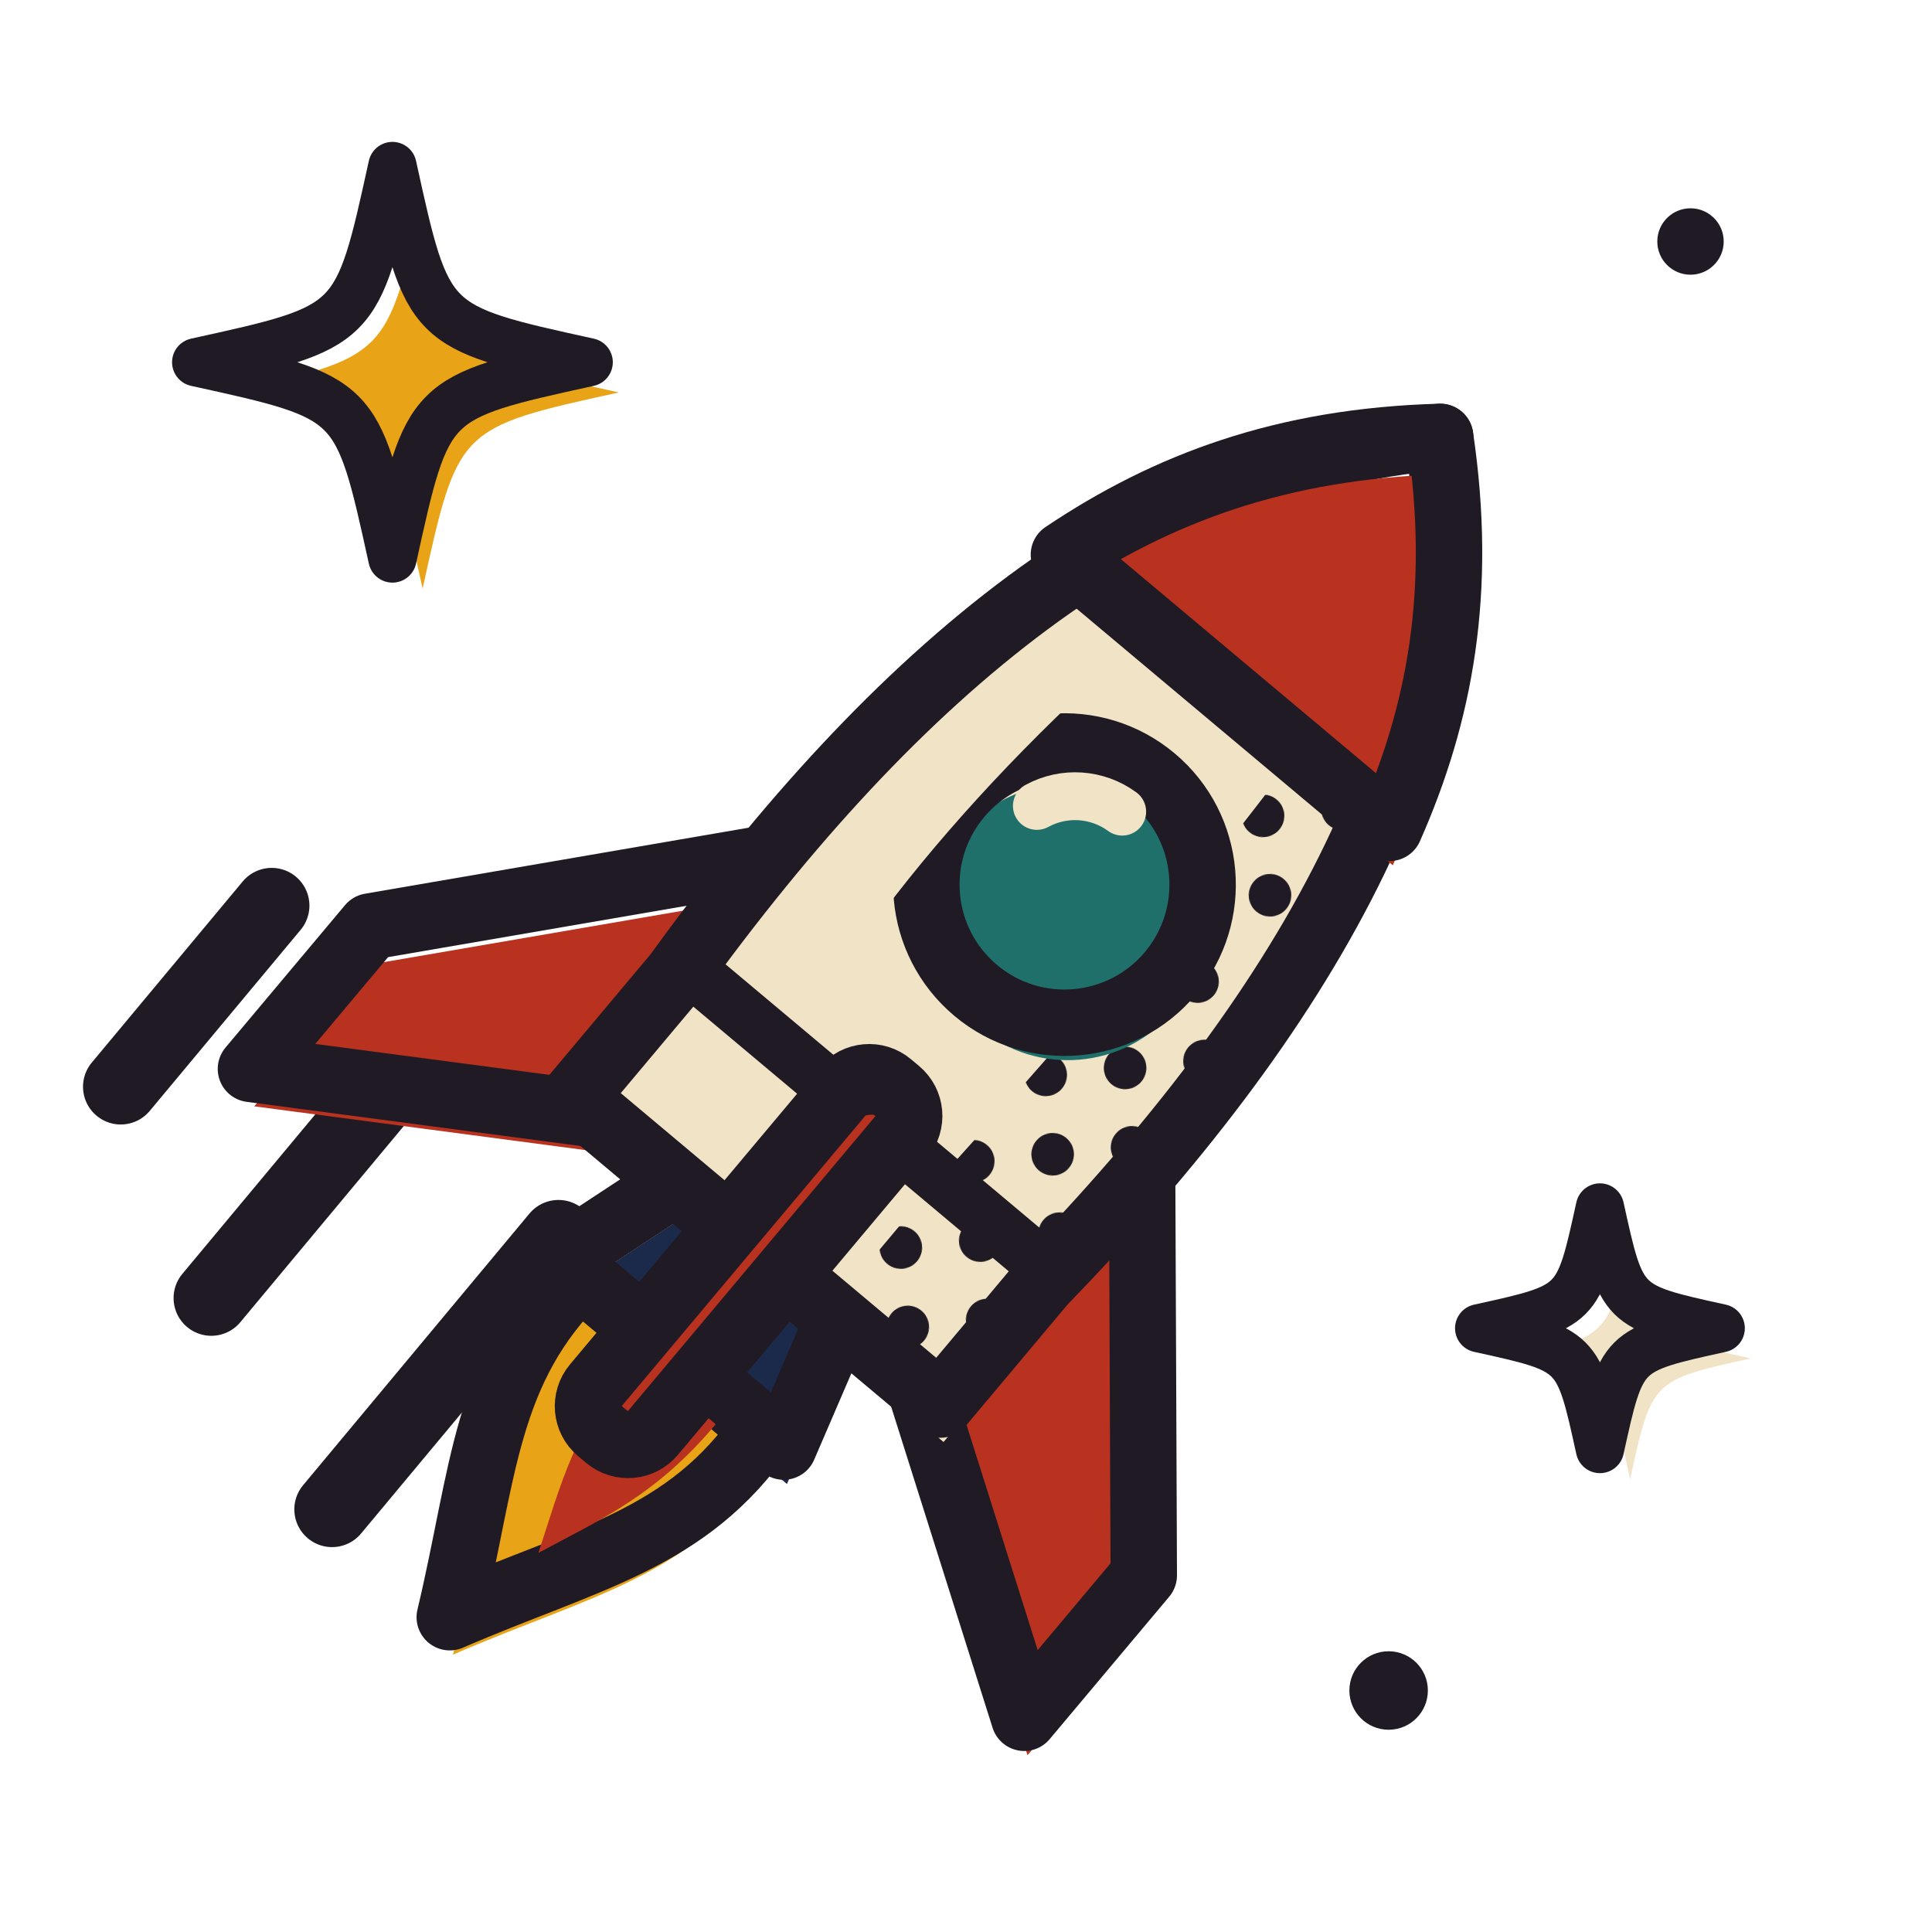
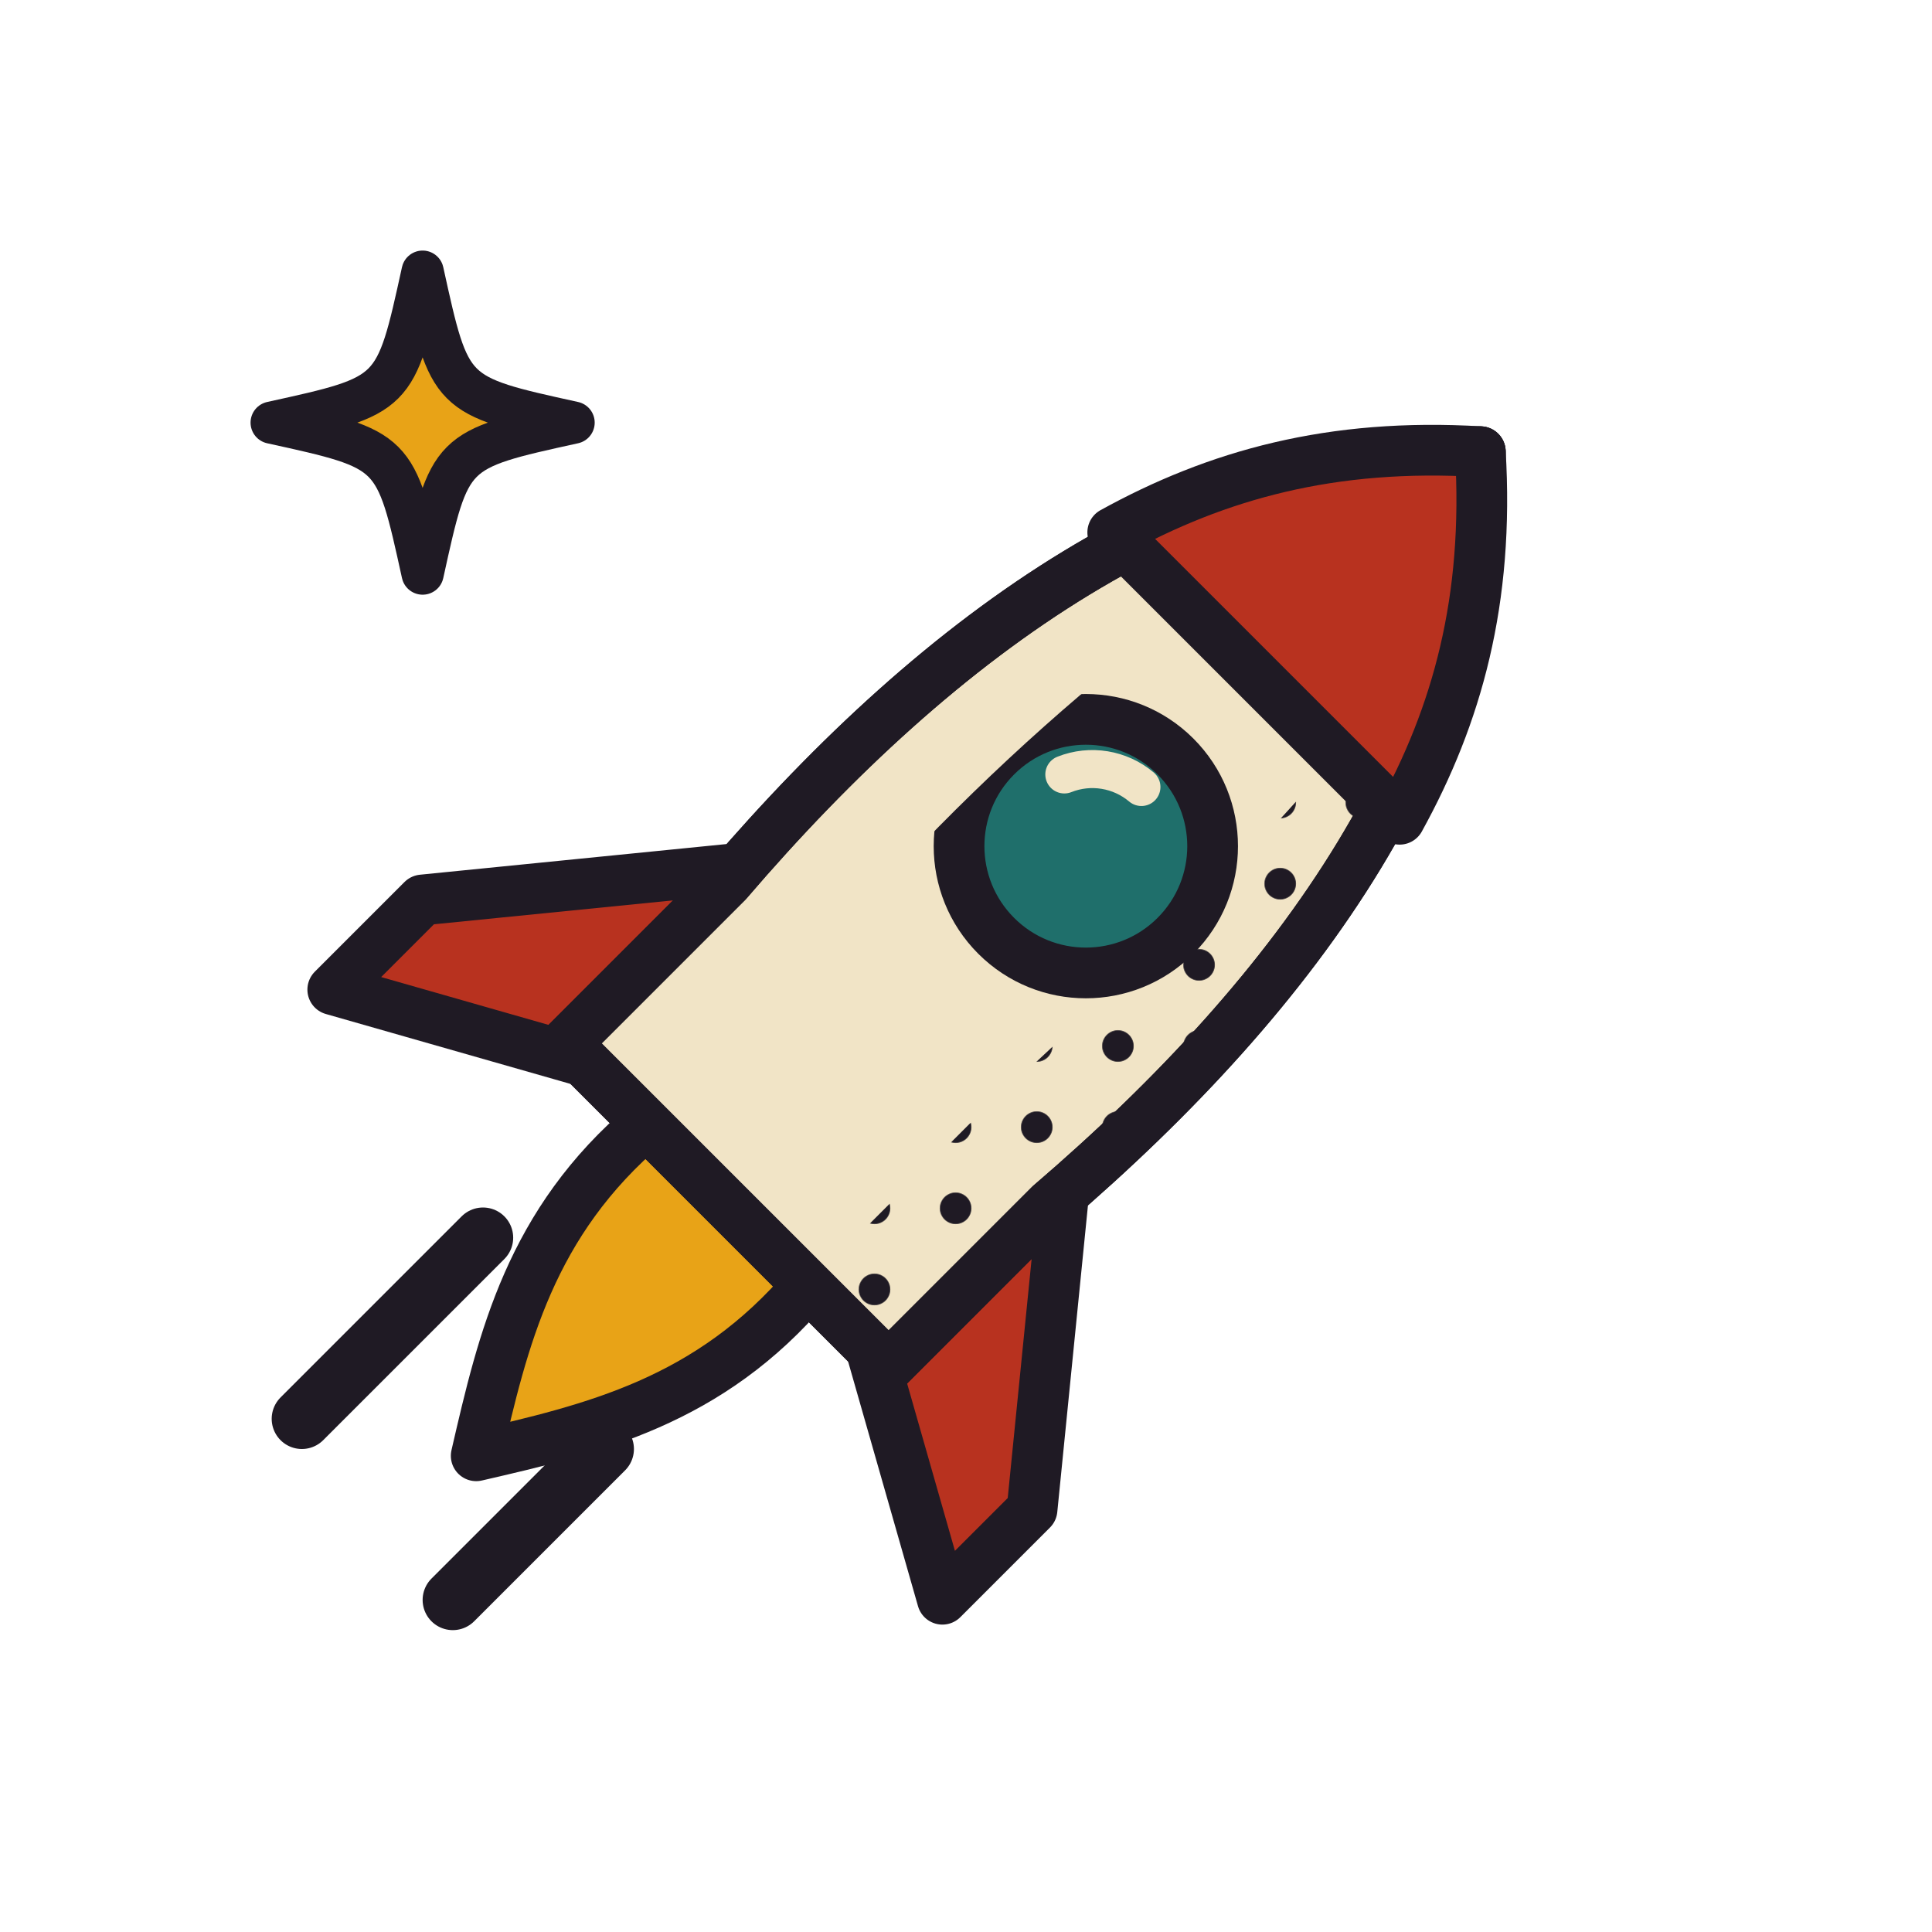
<svg xmlns="http://www.w3.org/2000/svg" viewBox="0 0 64 64" width="64" height="64">
  <defs>
-     <pattern id="tc-rocket-dots" width="3" height="3" patternUnits="userSpaceOnUse" patternTransform="rotate(45)">
-       <circle cx="1.5" cy="1.5" r=".8" fill="#1f1a24" />
+     <pattern id="tc-rocket-dots" width="3.2" height="3.2" patternUnits="userSpaceOnUse" patternTransform="rotate(45)">
+       <circle cx="1.6" cy="1.6" r=".62" fill="#1f1a24" />
    </pattern>
    <clipPath id="tc-rocket-h1">
-       <path d="M33.5 6C39 14 41 26 41 40L41 46L35.5 46L35.5 40C36 26 36 14 33.5 6Z" />
+       <path d="M35 7.5C39.5 14.5 41 25 41 38L41 47L36.5 47L36.5 38C37 26 37 16 35 7.5Z" />
    </clipPath>
  </defs>
  <g stroke-linecap="round" stroke-linejoin="round">
-     <path d="M7 43L14.5 34M11 50L18.5 41M4 36L9 30" fill="none" stroke="#1f1a24" stroke-width="2.5" />
-     <g transform="translate(33 32) rotate(40) scale(.88) translate(-32 -32)">
-       <path transform="translate(1.0 1.0)" d="M24 33L13 46L13 53L24 46z" fill="#b8321f" />
-       <path d="M24 33L13 46L13 53L24 46z" fill="none" stroke="#1f1a24" stroke-width="2.5" />
-       <path transform="translate(1.0 1.0)" d="M40 33L51 46L51 53L40 46z" fill="#b8321f" />
-       <path d="M40 33L51 46L51 53L40 46z" fill="none" stroke="#1f1a24" stroke-width="2.5" />
-       <path transform="translate(1.0 1.0)" d="M28 46L36 46L37.5 51L26.5 51Z" fill="#1b2a4a" />
-       <path d="M28 46L36 46L37.5 51L26.5 51Z" fill="none" stroke="#1f1a24" stroke-width="2.5" />
-       <path transform="translate(1.0 1.0)" d="M27.5 51C27 56 29.5 59 32 64C34.5 59 37 56 36.5 51Z" fill="#e8a317" />
-       <path d="M27.5 51C27 56 29.5 59 32 64C34.5 59 37 56 36.5 51Z" fill="none" stroke="#1f1a24" stroke-width="2.5" />
-       <path transform="translate(1.0 1.0)" d="M30 51C30 54.5 31 56.5 32 59C33 56.5 34 54.5 34 51Z" fill="#b8321f" />
-       <path transform="translate(1.0 1.0)" d="M32 6C40 14 42 26 41 40L41 46L23 46L23 40C22 26 24 14 32 6Z" fill="#f1e4c6" />
-       <path d="M32 6C40 14 42 26 41 40L41 46L23 46L23 40C22 26 24 14 32 6Z" fill="none" stroke="#1f1a24" stroke-width="2.5" />
+     <path d="M10 47L16 41M15 53L20 48" fill="none" stroke="#1f1a24" stroke-width="2" />
+     <g transform="translate(33 31) rotate(45) scale(.84) translate(-32 -32)">
+       <path d="M24 36L15 47L15 52L24 47z" fill="#b8321f" />
+       <path d="M24 36L15 47L15 52L24 47z" fill="none" stroke="#1f1a24" stroke-width="2.0" />
+       <path d="M40 36L49 47L49 52L40 47z" fill="#b8321f" />
+       <path d="M40 36L49 47L49 52L40 47z" fill="none" stroke="#1f1a24" stroke-width="2.0" />
+       <path d="M27.5 47C27 53 29.5 57 32 61C34.5 57 37 53 36.5 47Z" fill="#e8a317" />
+       <path d="M27.5 47C27 53 29.5 57 32 61C34.5 57 37 53 36.5 47Z" fill="none" stroke="#1f1a24" stroke-width="2.0" />
+       <path d="M32 5C40 13 42 25 41 38L41 47L23 47L23 38C22 25 24 13 32 5Z" fill="#f1e4c6" />
+       <path d="M32 5C40 13 42 25 41 38L41 47L23 47L23 38C22 25 24 13 32 5Z" fill="none" stroke="#1f1a24" stroke-width="2.0" />
      <g clip-path="url(#tc-rocket-h1)">
        <rect x="-8" y="-8" width="80" height="80" fill="url(#tc-rocket-dots)" />
      </g>
-       <path transform="translate(1.0 1.0)" d="M32 6C36.4 9.9 38.7 14 40 18.5L24 18.5C25.3 14 27.6 9.9 32 6Z" fill="#b8321f" />
-       <path d="M32 6C36.4 9.9 38.7 14 40 18.5L24 18.5C25.3 14 27.6 9.9 32 6Z" fill="none" stroke="#1f1a24" stroke-width="2.5" />
-       <path transform="translate(1.0 1.0)" d="M26.8 28a5.2 5.2 0 1 0 10.4 0a5.2 5.2 0 1 0 -10.4 0z" fill="#1f6f6b" />
-       <path d="M26.8 28a5.2 5.2 0 1 0 10.4 0a5.2 5.2 0 1 0 -10.4 0z" fill="none" stroke="#1f1a24" stroke-width="2.5" />
-       <path d="M29.3 26.4a3 3 0 0 1 2.6-1.9" fill="none" stroke="#f1e4c6" stroke-width="1.8" />
-       <path d="M23.4 39.5H40.6" fill="none" stroke="#1f1a24" stroke-width="2" />
-       <path transform="translate(1.0 1.0)" d="M31.8 38h0.4a1.2 1.2 0 0 1 1.2 1.2v14.6a1.2 1.2 0 0 1 -1.2 1.2h-0.4a1.2 1.2 0 0 1 -1.2 -1.2v-14.6a1.2 1.2 0 0 1 1.2 -1.2z" fill="#b8321f" />
-       <path d="M31.8 38h0.4a1.2 1.2 0 0 1 1.2 1.2v14.6a1.2 1.2 0 0 1 -1.2 1.2h-0.4a1.2 1.2 0 0 1 -1.2 -1.2v-14.6a1.2 1.2 0 0 1 1.2 -1.2z" fill="none" stroke="#1f1a24" stroke-width="2.5" />
-       <path d="M26.8 22.5C26.3 27 26.2 31.5 26.6 35.5" fill="none" stroke="#f1e4c6" stroke-width="2" />
+       <path d="M32 5C40 13 42 25 41 38L41 47L23 47L23 38C22 25 24 13 32 5Z" fill="none" stroke="#1f1a24" stroke-width="2.0" />
+       <path d="M32 5C36.4 8.9 38.7 13 40 17.5L24 17.5C25.3 13 27.6 8.9 32 5Z" fill="#b8321f" />
+       <path d="M32 5C36.4 8.9 38.7 13 40 17.5L24 17.5C25.3 13 27.6 8.9 32 5Z" fill="none" stroke="#1f1a24" stroke-width="2.0" />
+       <path d="M27 27a5 5 0 1 0 10 0a5 5 0 1 0 -10 0z" fill="#1f6f6b" />
+       <path d="M27 27a5 5 0 1 0 10 0a5 5 0 1 0 -10 0z" fill="none" stroke="#1f1a24" stroke-width="2.0" />
+       <path d="M29.4 25.6a3 3 0 0 1 2.5-1.8" fill="none" stroke="#f1e4c6" stroke-width="1.5" />
+       <path d="M27 21C26.5 26 26.4 31 26.8 37" fill="none" stroke="#f1e4c6" stroke-width="1.6" />
    </g>
-     <path transform="translate(1.0 1.0)" d="M13 5.5C14.17 10.83 14.17 10.83 19.5 12C14.17 13.17 14.17 13.17 13 18.5C11.83 13.17 11.83 13.17 6.5 12C11.83 10.83 11.83 10.83 13 5.5z" fill="#e8a317" />
-     <path d="M13 5.5C14.17 10.83 14.17 10.83 19.5 12C14.17 13.17 14.17 13.17 13 18.5C11.83 13.17 11.83 13.17 6.5 12C11.83 10.83 11.83 10.83 13 5.5z" fill="none" stroke="#1f1a24" stroke-width="1.6" />
-     <path transform="translate(1.0 1.0)" d="M53 40C53.72 43.28 53.72 43.28 57 44C53.72 44.72 53.72 44.72 53 48C52.28 44.72 52.28 44.72 49 44C52.28 43.28 52.28 43.28 53 40z" fill="#f1e4c6" />
-     <path d="M53 40C53.72 43.28 53.72 43.28 57 44C53.72 44.72 53.72 44.72 53 48C52.28 44.72 52.28 44.72 49 44C52.28 43.28 52.28 43.28 53 40z" fill="none" stroke="#1f1a24" stroke-width="1.6" />
-     <path d="M44.7 56a1.3 1.3 0 1 0 2.6 0a1.3 1.3 0 1 0 -2.6 0z" fill="#1f1a24" />
-     <path d="M54.9 8a1.1 1.1 0 1 0 2.2 0a1.1 1.1 0 1 0 -2.2 0z" fill="#1f1a24" />
+     <path d="M14 9C14.9 13.1 14.9 13.1 19 14C14.9 14.9 14.9 14.9 14 19C13.1 14.9 13.1 14.9 9 14C13.1 13.1 13.1 13.1 14 9z" fill="#e8a317" />
+     <path d="M14 9C14.9 13.1 14.9 13.1 19 14C14.9 14.9 14.9 14.9 14 19C13.1 14.9 13.1 14.9 9 14C13.1 13.1 13.1 13.1 14 9z" fill="none" stroke="#1f1a24" stroke-width="1.4" />
  </g>
</svg>
